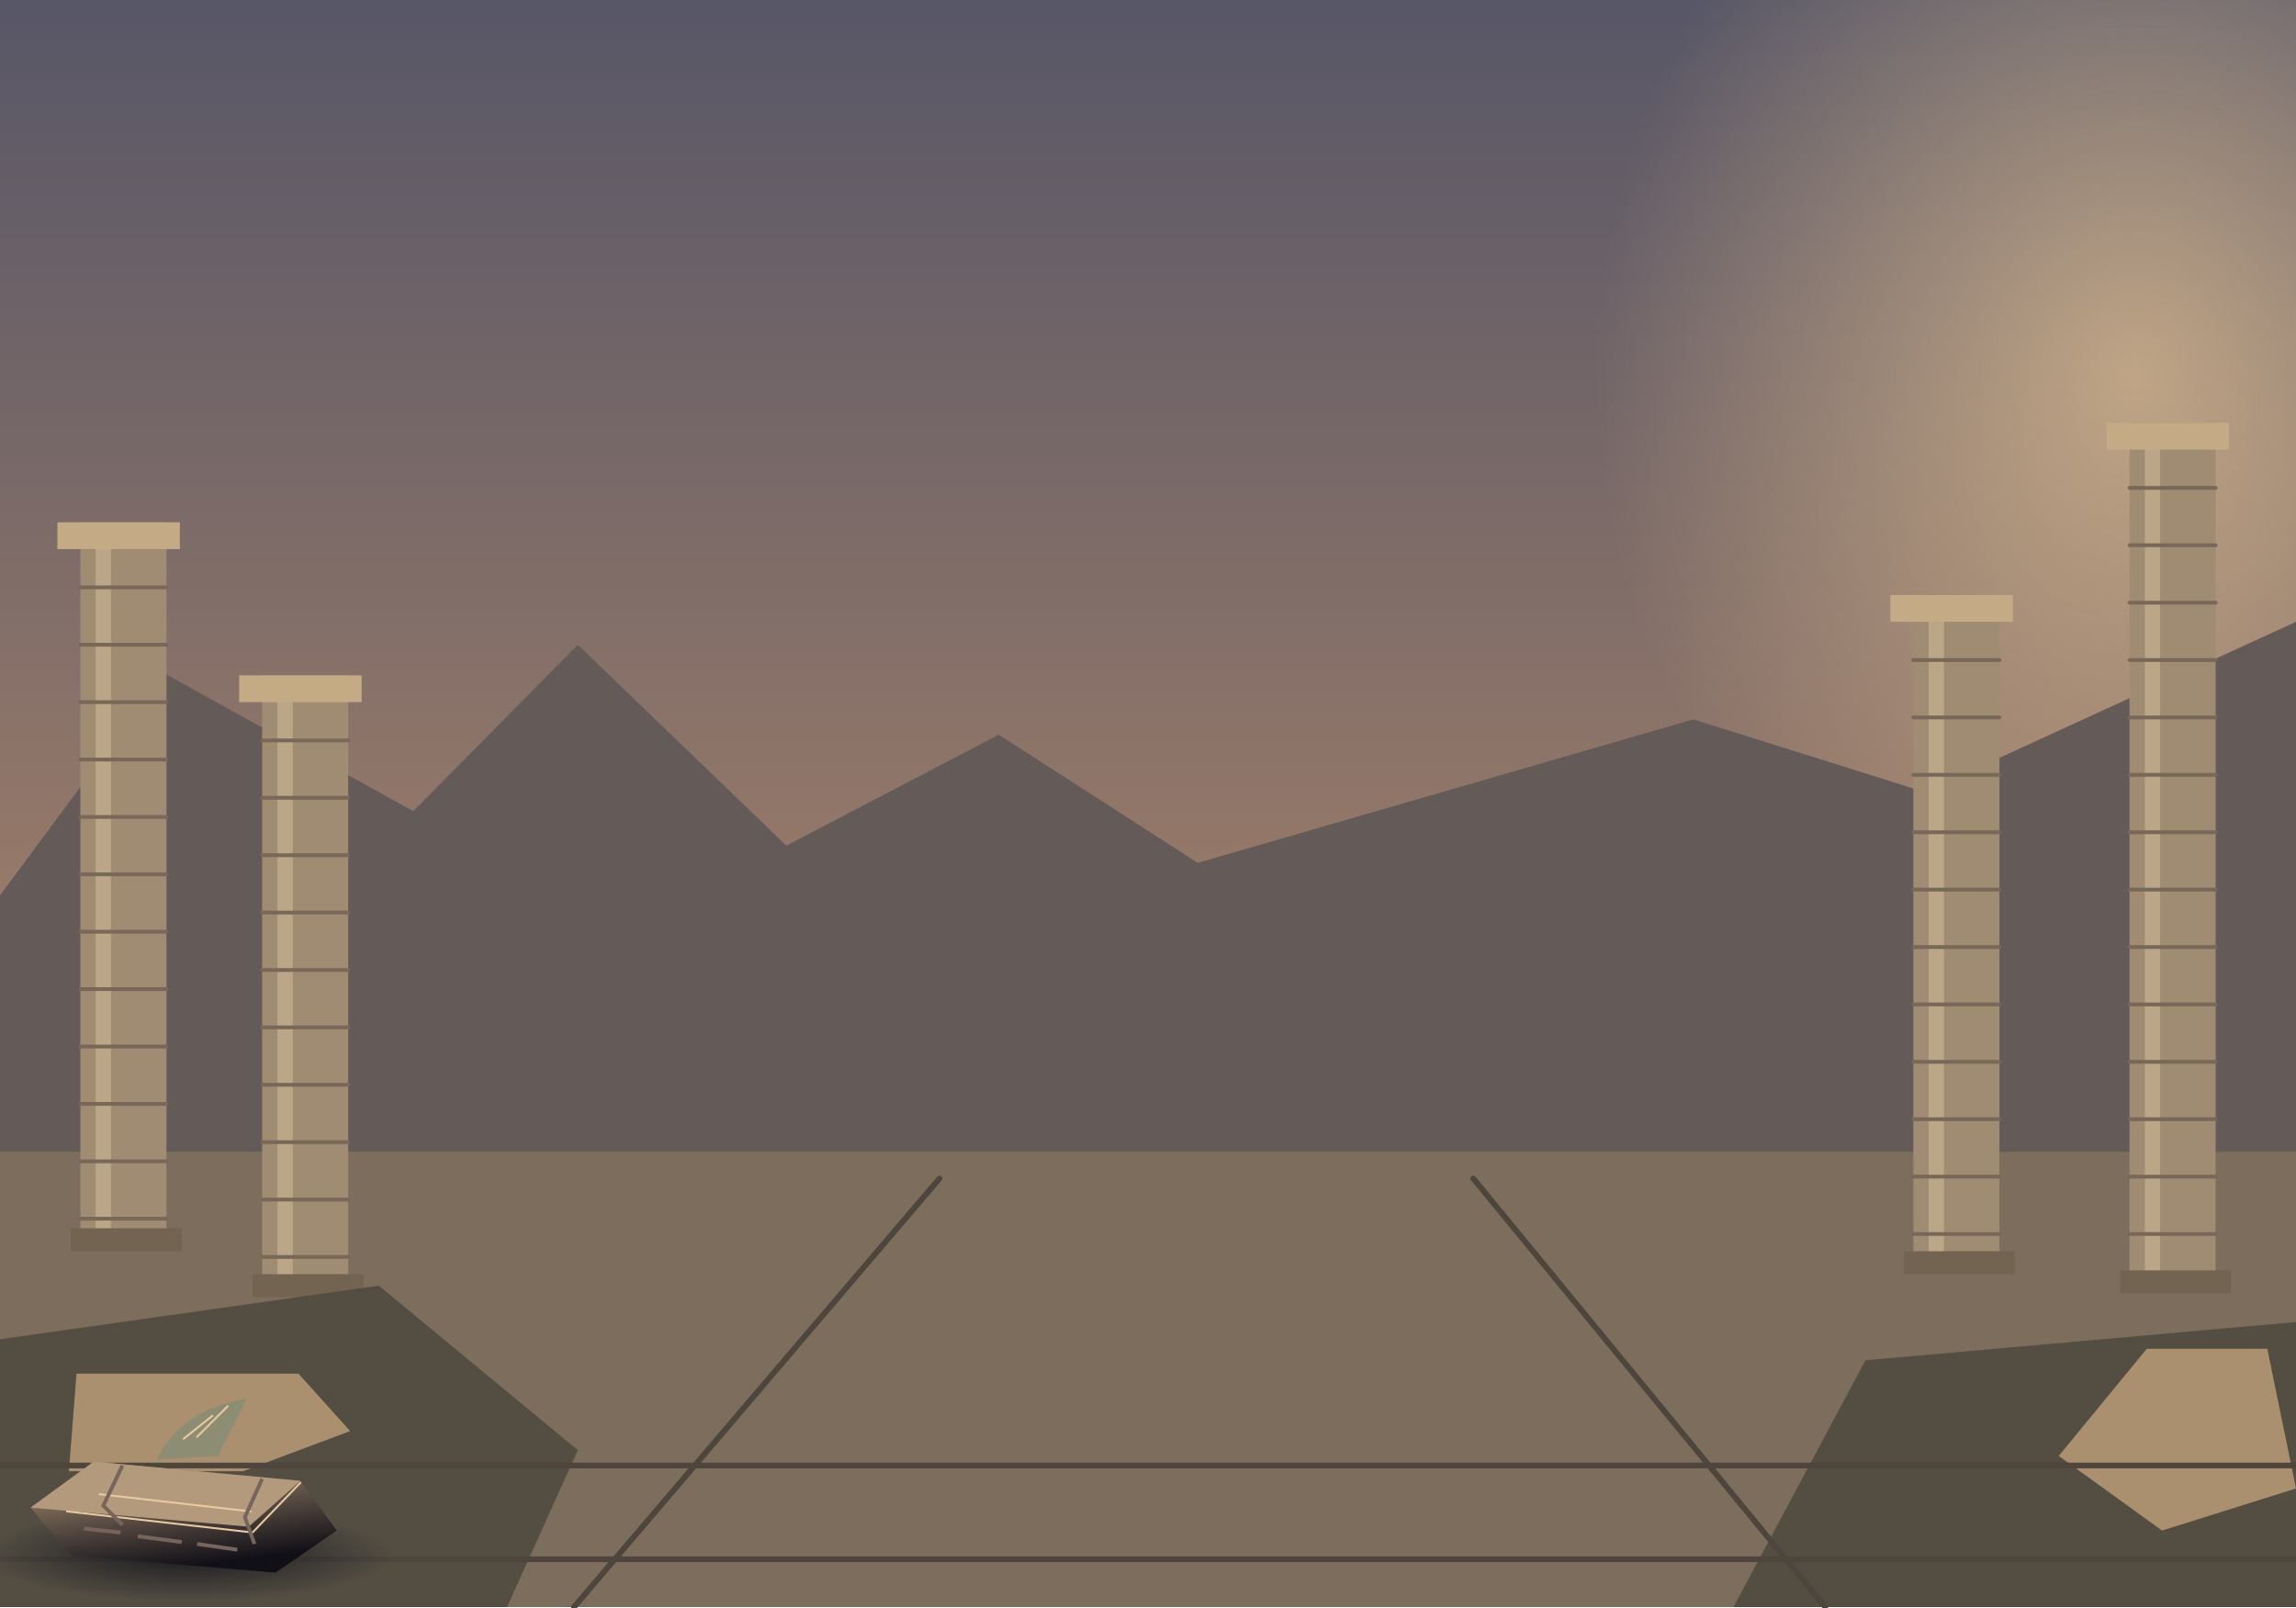
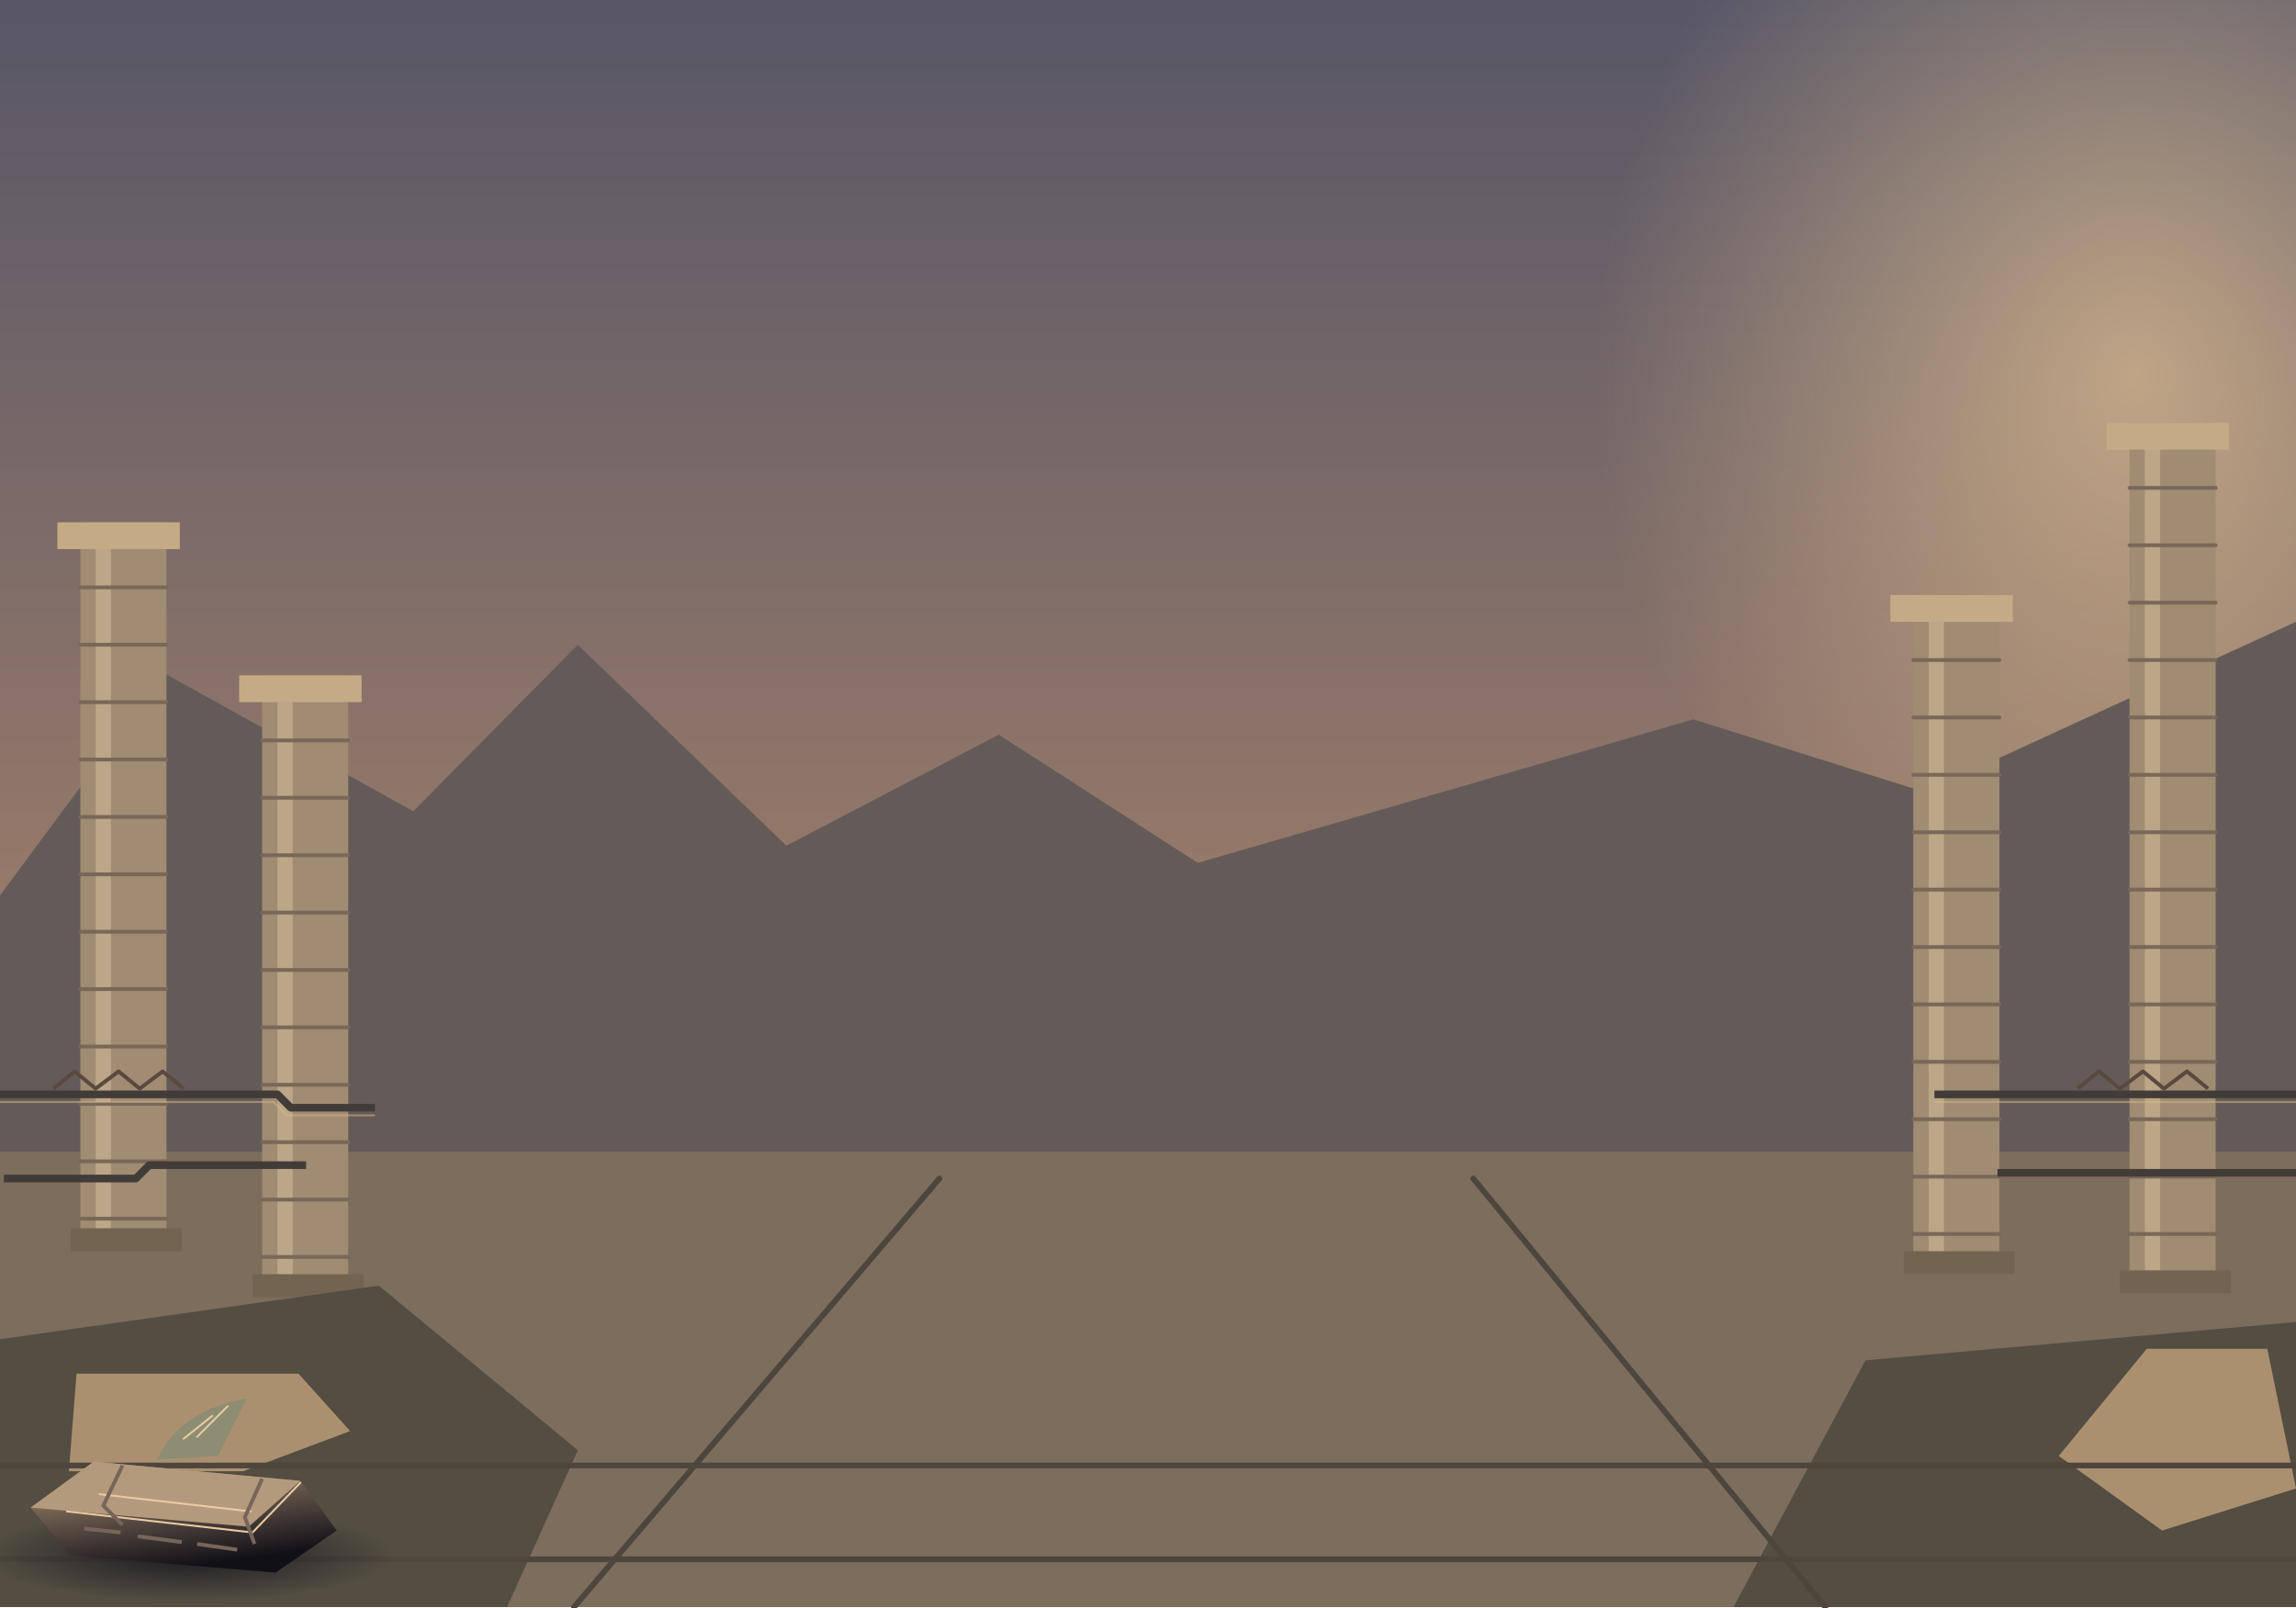
<svg xmlns="http://www.w3.org/2000/svg" viewBox="0 0 1200 840">
  <defs>
    <linearGradient id="sky" x2="0" y2="1">
      <stop stop-color="#575667" />
      <stop offset="1" stop-color="#c9966b" />
    </linearGradient>
    <radialGradient id="light">
      <stop stop-color="#ffd99e" stop-opacity=".55" />
      <stop offset="1" stop-color="#ffd99e" stop-opacity="0" />
    </radialGradient>
    <linearGradient id="prop" x2=".37" y2="1">
      <stop stop-color="#be9c71" />
      <stop offset=".52" stop-color="#605248" />
      <stop offset="1" stop-color="#121017" />
    </linearGradient>
    <radialGradient id="contact">
      <stop stop-color="#0d1019" stop-opacity=".81" />
      <stop offset="1" stop-color="#0d1019" stop-opacity="0" />
    </radialGradient>
    <style>.lit {fill:none;stroke:#e9caa0;stroke-linecap:round;stroke-linejoin:round}</style>
  </defs>
  <path fill="url(#sky)" d="M0 0h1200v840H0z" />
  <ellipse cx="1115" cy="196" rx="280" ry="335" fill="url(#light)" />
  <path d="M0 468l86-116 130 72 86-87 109 105 111-58 104 67 259-75 121 38 194-89v515H0z" fill="#645b58" />
  <path d="M0 602h1200v238H0z" fill="#7d6d5c" />
  <rect x="42" y="273" width="45" height="378" rx="0" fill="#a08b73" />
  <rect x="50" y="278" width="8" height="373" rx="0" fill="#bca688" />
  <rect x="30" y="273" width="64" height="14" rx="0" fill="#c4ab85" />
  <rect x="37" y="642" width="58" height="12" rx="0" fill="#736451" />
  <path d="M42 307h45" fill="#0000" stroke="#796859" stroke-width="2" stroke-linecap="round" stroke-linejoin="round" />
  <path d="M42 337h45" fill="#0000" stroke="#796859" stroke-width="2" stroke-linecap="round" stroke-linejoin="round" />
  <path d="M42 367h45" fill="#0000" stroke="#796859" stroke-width="2" stroke-linecap="round" stroke-linejoin="round" />
  <path d="M42 397h45" fill="#0000" stroke="#796859" stroke-width="2" stroke-linecap="round" stroke-linejoin="round" />
  <path d="M42 427h45" fill="#0000" stroke="#796859" stroke-width="2" stroke-linecap="round" stroke-linejoin="round" />
  <path d="M42 457h45" fill="#0000" stroke="#796859" stroke-width="2" stroke-linecap="round" stroke-linejoin="round" />
  <path d="M42 487h45" fill="#0000" stroke="#796859" stroke-width="2" stroke-linecap="round" stroke-linejoin="round" />
  <path d="M42 517h45" fill="#0000" stroke="#796859" stroke-width="2" stroke-linecap="round" stroke-linejoin="round" />
  <path d="M42 547h45" fill="#0000" stroke="#796859" stroke-width="2" stroke-linecap="round" stroke-linejoin="round" />
  <path d="M42 577h45" fill="#0000" stroke="#796859" stroke-width="2" stroke-linecap="round" stroke-linejoin="round" />
  <path d="M42 607h45" fill="#0000" stroke="#796859" stroke-width="2" stroke-linecap="round" stroke-linejoin="round" />
  <path d="M42 637h45" fill="#0000" stroke="#796859" stroke-width="2" stroke-linecap="round" stroke-linejoin="round" />
  <rect x="137" y="353" width="45" height="322" rx="0" fill="#a08b73" />
  <rect x="145" y="358" width="8" height="317" rx="0" fill="#bca688" />
  <rect x="125" y="353" width="64" height="14" rx="0" fill="#c4ab85" />
  <rect x="132" y="666" width="58" height="12" rx="0" fill="#736451" />
  <path d="M137 387h45" fill="#0000" stroke="#796859" stroke-width="2" stroke-linecap="round" stroke-linejoin="round" />
  <path d="M137 417h45" fill="#0000" stroke="#796859" stroke-width="2" stroke-linecap="round" stroke-linejoin="round" />
  <path d="M137 447h45" fill="#0000" stroke="#796859" stroke-width="2" stroke-linecap="round" stroke-linejoin="round" />
  <path d="M137 477h45" fill="#0000" stroke="#796859" stroke-width="2" stroke-linecap="round" stroke-linejoin="round" />
  <path d="M137 507h45" fill="#0000" stroke="#796859" stroke-width="2" stroke-linecap="round" stroke-linejoin="round" />
  <path d="M137 537h45" fill="#0000" stroke="#796859" stroke-width="2" stroke-linecap="round" stroke-linejoin="round" />
  <path d="M137 567h45" fill="#0000" stroke="#796859" stroke-width="2" stroke-linecap="round" stroke-linejoin="round" />
  <path d="M137 597h45" fill="#0000" stroke="#796859" stroke-width="2" stroke-linecap="round" stroke-linejoin="round" />
  <path d="M137 627h45" fill="#0000" stroke="#796859" stroke-width="2" stroke-linecap="round" stroke-linejoin="round" />
  <path d="M137 657h45" fill="#0000" stroke="#796859" stroke-width="2" stroke-linecap="round" stroke-linejoin="round" />
  <rect x="1000" y="311" width="45" height="352" rx="0" fill="#a08b73" />
  <rect x="1008" y="316" width="8" height="347" rx="0" fill="#bca688" />
  <rect x="988" y="311" width="64" height="14" rx="0" fill="#c4ab85" />
  <rect x="995" y="654" width="58" height="12" rx="0" fill="#736451" />
  <path d="M1000 345h45" fill="#0000" stroke="#796859" stroke-width="2" stroke-linecap="round" stroke-linejoin="round" />
  <path d="M1000 375h45" fill="#0000" stroke="#796859" stroke-width="2" stroke-linecap="round" stroke-linejoin="round" />
  <path d="M1000 405h45" fill="#0000" stroke="#796859" stroke-width="2" stroke-linecap="round" stroke-linejoin="round" />
  <path d="M1000 435h45" fill="#0000" stroke="#796859" stroke-width="2" stroke-linecap="round" stroke-linejoin="round" />
  <path d="M1000 465h45" fill="#0000" stroke="#796859" stroke-width="2" stroke-linecap="round" stroke-linejoin="round" />
  <path d="M1000 495h45" fill="#0000" stroke="#796859" stroke-width="2" stroke-linecap="round" stroke-linejoin="round" />
  <path d="M1000 525h45" fill="#0000" stroke="#796859" stroke-width="2" stroke-linecap="round" stroke-linejoin="round" />
  <path d="M1000 555h45" fill="#0000" stroke="#796859" stroke-width="2" stroke-linecap="round" stroke-linejoin="round" />
  <path d="M1000 585h45" fill="#0000" stroke="#796859" stroke-width="2" stroke-linecap="round" stroke-linejoin="round" />
  <path d="M1000 615h45" fill="#0000" stroke="#796859" stroke-width="2" stroke-linecap="round" stroke-linejoin="round" />
  <path d="M1000 645h45" fill="#0000" stroke="#796859" stroke-width="2" stroke-linecap="round" stroke-linejoin="round" />
  <rect x="1113" y="221" width="45" height="452" rx="0" fill="#a08b73" />
  <rect x="1121" y="226" width="8" height="447" rx="0" fill="#bca688" />
  <rect x="1101" y="221" width="64" height="14" rx="0" fill="#c4ab85" />
  <rect x="1108" y="664" width="58" height="12" rx="0" fill="#736451" />
  <path d="M1113 255h45" fill="#0000" stroke="#796859" stroke-width="2" stroke-linecap="round" stroke-linejoin="round" />
  <path d="M1113 285h45" fill="#0000" stroke="#796859" stroke-width="2" stroke-linecap="round" stroke-linejoin="round" />
  <path d="M1113 315h45" fill="#0000" stroke="#796859" stroke-width="2" stroke-linecap="round" stroke-linejoin="round" />
  <path d="M1113 345h45" fill="#0000" stroke="#796859" stroke-width="2" stroke-linecap="round" stroke-linejoin="round" />
  <path d="M1113 375h45" fill="#0000" stroke="#796859" stroke-width="2" stroke-linecap="round" stroke-linejoin="round" />
  <path d="M1113 405h45" fill="#0000" stroke="#796859" stroke-width="2" stroke-linecap="round" stroke-linejoin="round" />
  <path d="M1113 435h45" fill="#0000" stroke="#796859" stroke-width="2" stroke-linecap="round" stroke-linejoin="round" />
  <path d="M1113 465h45" fill="#0000" stroke="#796859" stroke-width="2" stroke-linecap="round" stroke-linejoin="round" />
  <path d="M1113 495h45" fill="#0000" stroke="#796859" stroke-width="2" stroke-linecap="round" stroke-linejoin="round" />
  <path d="M1113 525h45" fill="#0000" stroke="#796859" stroke-width="2" stroke-linecap="round" stroke-linejoin="round" />
  <path d="M1113 555h45" fill="#0000" stroke="#796859" stroke-width="2" stroke-linecap="round" stroke-linejoin="round" />
  <path d="M1113 585h45" fill="#0000" stroke="#796859" stroke-width="2" stroke-linecap="round" stroke-linejoin="round" />
  <path d="M1113 615h45" fill="#0000" stroke="#796859" stroke-width="2" stroke-linecap="round" stroke-linejoin="round" />
  <path d="M1113 645h45" fill="#0000" stroke="#796859" stroke-width="2" stroke-linecap="round" stroke-linejoin="round" />
  <path d="M0 700l198-28 104 86-37 82H0zM1200 691l-225 20-69 129h294z" fill="#534d42" />
  <path d="M40 718h116l27 30-56 21H36zm1036 43 46-56h63l15 73-70 22z" fill="#ab9070" />
  <path d="M0 815h1200M0 766h1200M300 840l191-224m463 224L770 616" fill="#0000" stroke="#4e453d" stroke-width="3" stroke-linecap="round" stroke-linejoin="round" />
  <g transform="translate(15 711)">
    <ellipse cx="83" cy="102" rx="107" ry="24" fill="url(#contact)" />
    <path d="M1 77 34 53l108 10 19 26-32 22L22 102Z" fill="url(#prop)" />
    <path d="M1 77 34 53l108 10-27 24Z" fill="#b49a7d" />
    <path d="M20 79 117 90l25-26m-105 6 79 9" class="lit" />
    <path d="M29 88l19 2m9 2 23 3m8 1 21 3M49 55l-10 21 10 10m73-24-9 20 5 14" fill="none" stroke="#77645b" stroke-width="2" />
    <path d="M67 52q12-26 47-32L99 50Z" fill="#8d8d73" />
    <path d="m88 40 16-16m-23 17 15-12" class="lit" />
  </g>
+   <g fill="none" stroke-linejoin="round">
+     <path d="M0 572h145l7 7h44m815-7h189M2 616h69l7-7h82m884 4h156" stroke="#423c38" stroke-width="4" />
+     <path d="M0 576h143l7 7h46m815-7h189" stroke="#d6b78b" stroke-opacity=".53" />
+     <path d="M28 569l11-9 11 9 12-9 11 9 12-9 11 9m990 0 11-9 11 9 12-9 11 9 12-9 11 9" stroke="#5b483e" stroke-width="2" />
+   </g>
</svg>
